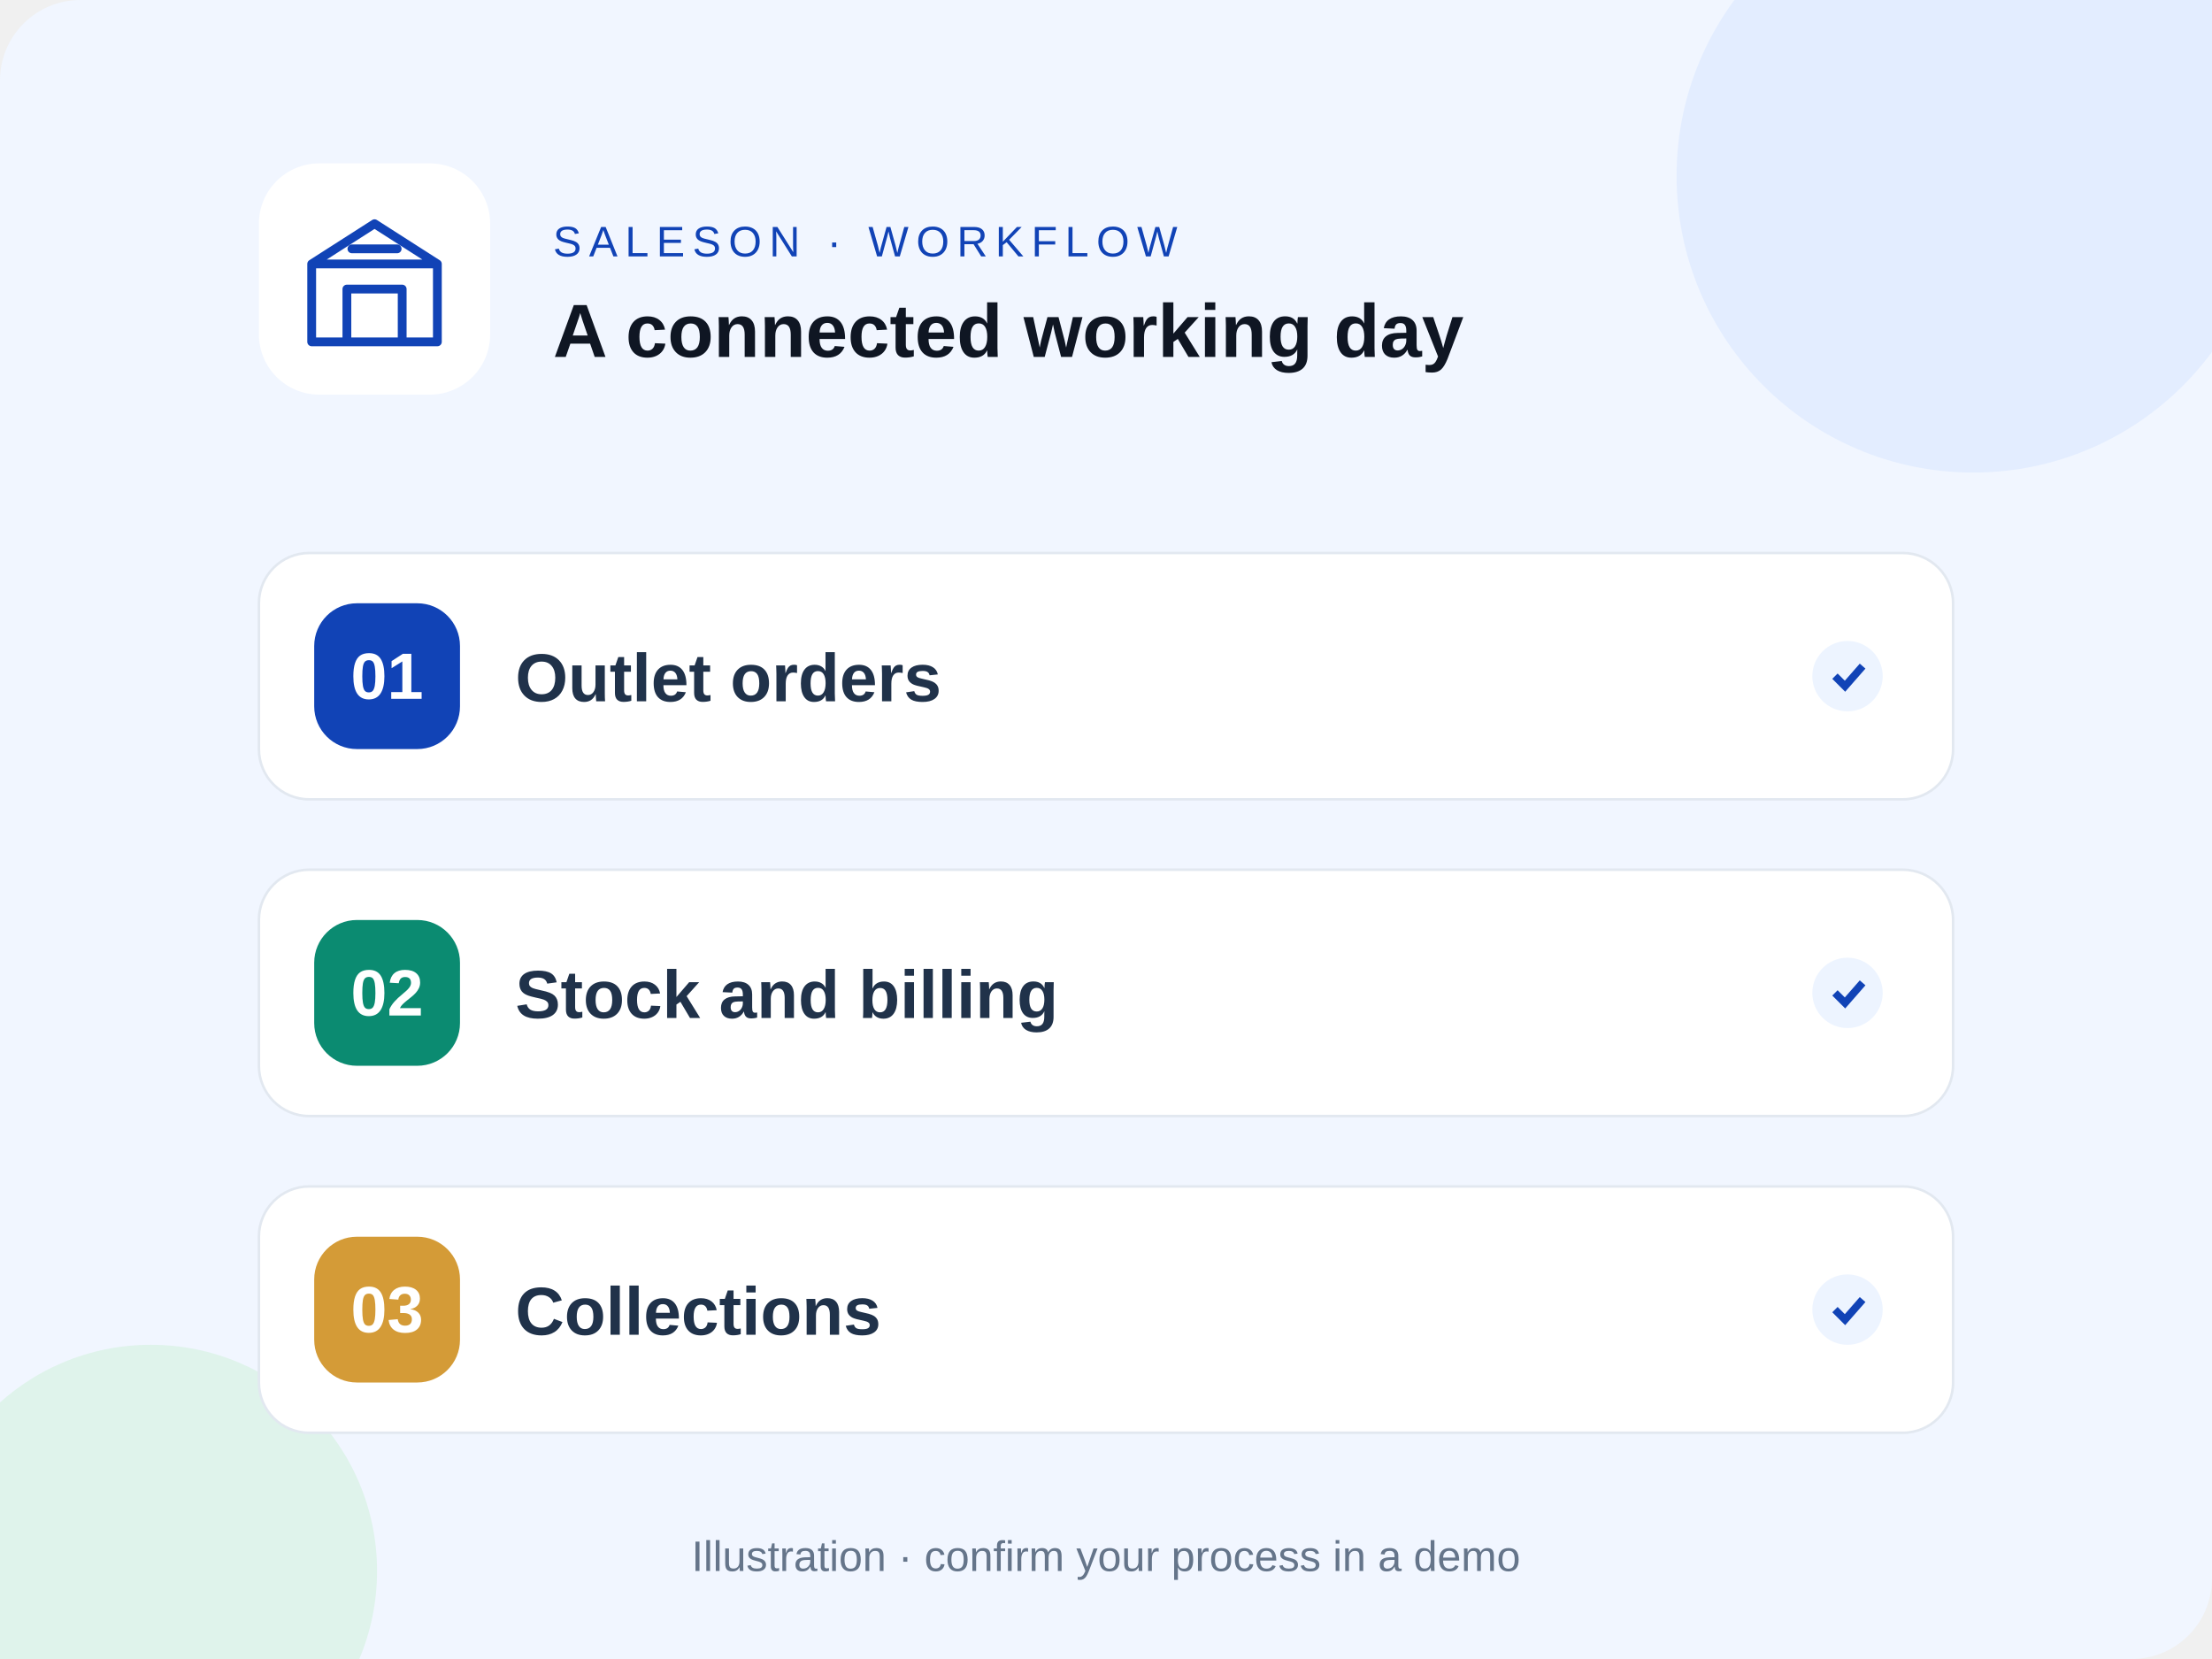
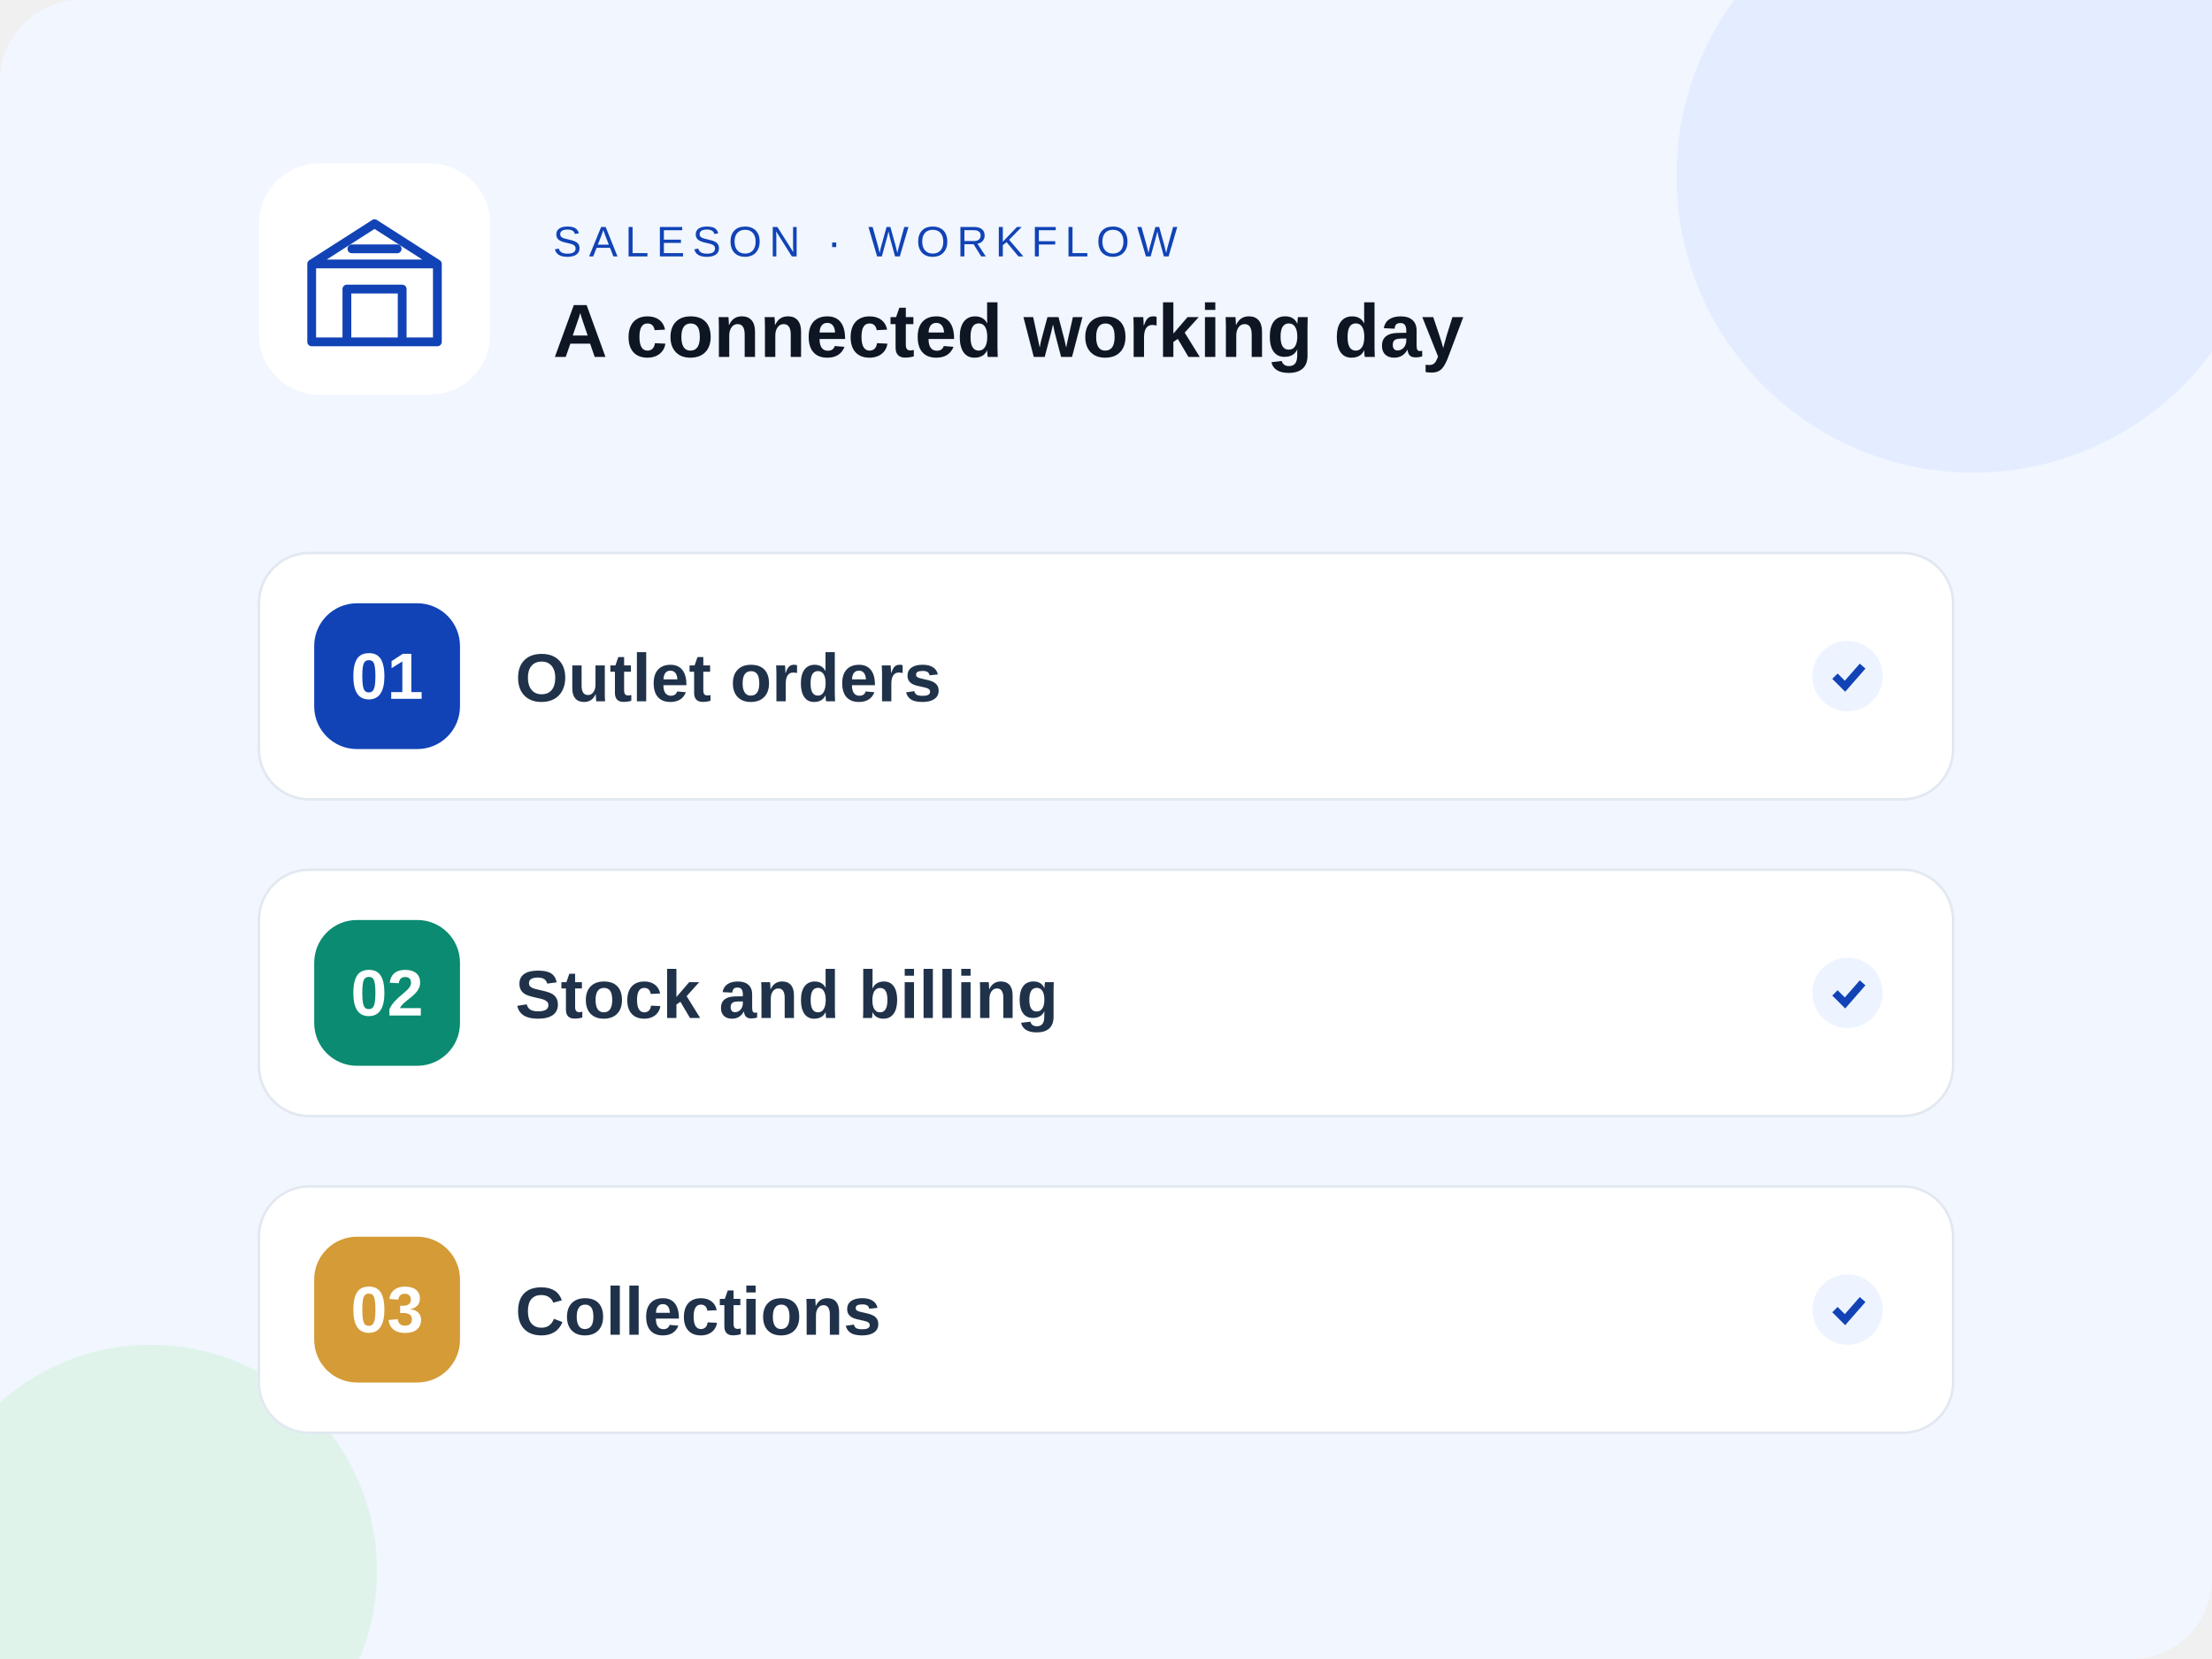
<svg xmlns="http://www.w3.org/2000/svg" width="880" height="660" viewBox="0 0 880 660">
  <defs>
    <linearGradient id="g" x2="1" y2="1">
      <stop stop-color="#eff5ff" />
      <stop offset="1" stop-color="#f6faf9" />
    </linearGradient>
  </defs>
  <rect width="880" height="660" rx="32" fill="#f1f6ff" />
  <circle cx="785" cy="70" r="118" fill="#e3edff" />
  <circle cx="60" cy="625" r="90" fill="#dff3eb" />
  <rect x="103" y="65" width="92" height="92" rx="24" fill="white" />
  <g transform="translate(109 70)" fill="none" stroke="#1143b6" stroke-width="3.5" stroke-linejoin="round" stroke-linecap="round">
    <path d="M15 35 40 19l25 16v31H15zM15 35h50M29 66V45h22v21M31 29h18" />
  </g>
  <text x="220" y="102" font-family="Arial,sans-serif" font-size="17" letter-spacing="3" fill="#1143b6">SALESON · WORKFLOW</text>
  <text x="220" y="142" font-family="Arial,sans-serif" font-size="30" font-weight="700" fill="#0f1623">A connected working day</text>
  <g font-family="Arial,sans-serif">
    <rect x="103" y="220" width="674" height="98" rx="20" fill="white" stroke="#e2e8f0" />
    <rect x="125" y="240" width="58" height="58" rx="17" fill="#1143b6" />
    <text x="154" y="278" text-anchor="middle" fill="white" font-size="26" font-weight="700">01</text>
    <text x="205" y="279" font-size="27" font-weight="600" fill="#20324a">Outlet orders</text>
    <circle cx="735" cy="269" r="14" fill="#edf4ff" />
    <path d="m730 269 4 4 7-8" fill="none" stroke="#1143b6" stroke-width="3" />
    <rect x="103" y="346" width="674" height="98" rx="20" fill="white" stroke="#e2e8f0" />
    <rect x="125" y="366" width="58" height="58" rx="17" fill="#0b8b71" />
    <text x="154" y="404" text-anchor="middle" fill="white" font-size="26" font-weight="700">02</text>
    <text x="205" y="405" font-size="27" font-weight="600" fill="#20324a">Stock and billing</text>
    <circle cx="735" cy="395" r="14" fill="#edf4ff" />
    <path d="m730 395 4 4 7-8" fill="none" stroke="#1143b6" stroke-width="3" />
    <rect x="103" y="472" width="674" height="98" rx="20" fill="white" stroke="#e2e8f0" />
    <rect x="125" y="492" width="58" height="58" rx="17" fill="#d49b37" />
    <text x="154" y="530" text-anchor="middle" fill="white" font-size="26" font-weight="700">03</text>
    <text x="205" y="531" font-size="27" font-weight="600" fill="#20324a">Collections</text>
    <circle cx="735" cy="521" r="14" fill="#edf4ff" />
    <path d="m730 521 4 4 7-8" fill="none" stroke="#1143b6" stroke-width="3" />
  </g>
-   <text x="440" y="625" text-anchor="middle" font-family="Arial,sans-serif" font-size="17" fill="#65758a">Illustration · confirm your process in a demo</text>
</svg>
